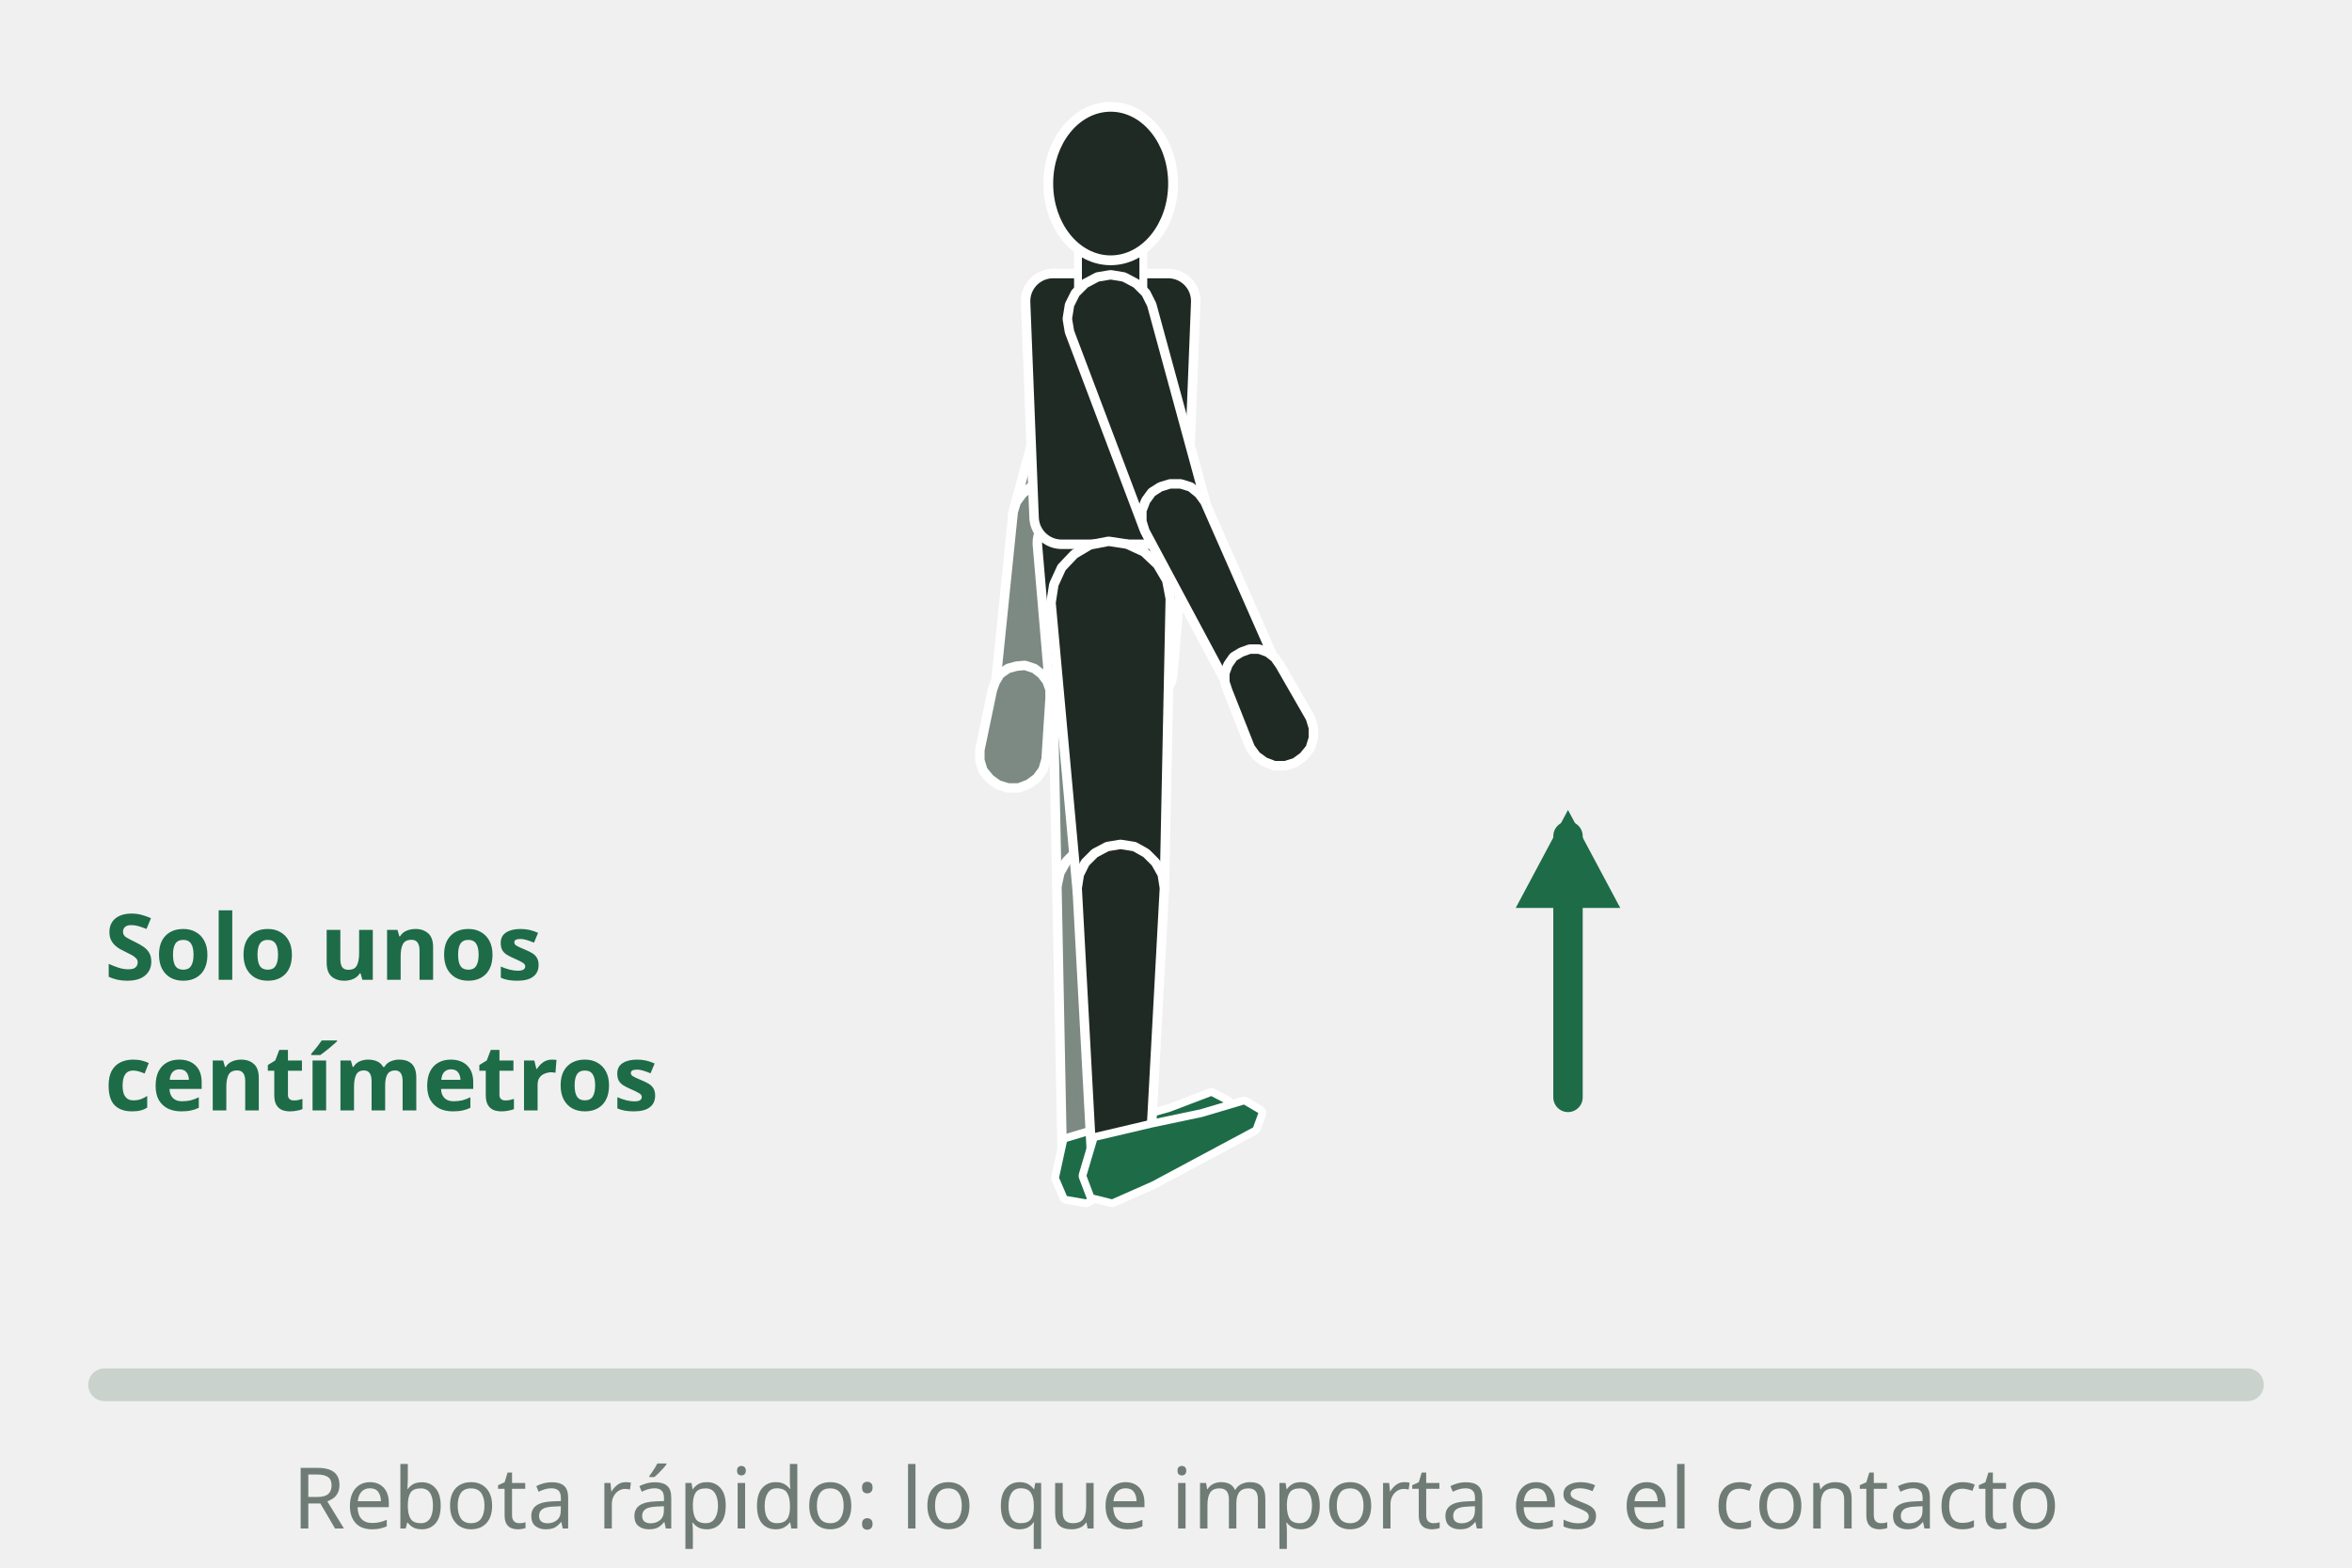
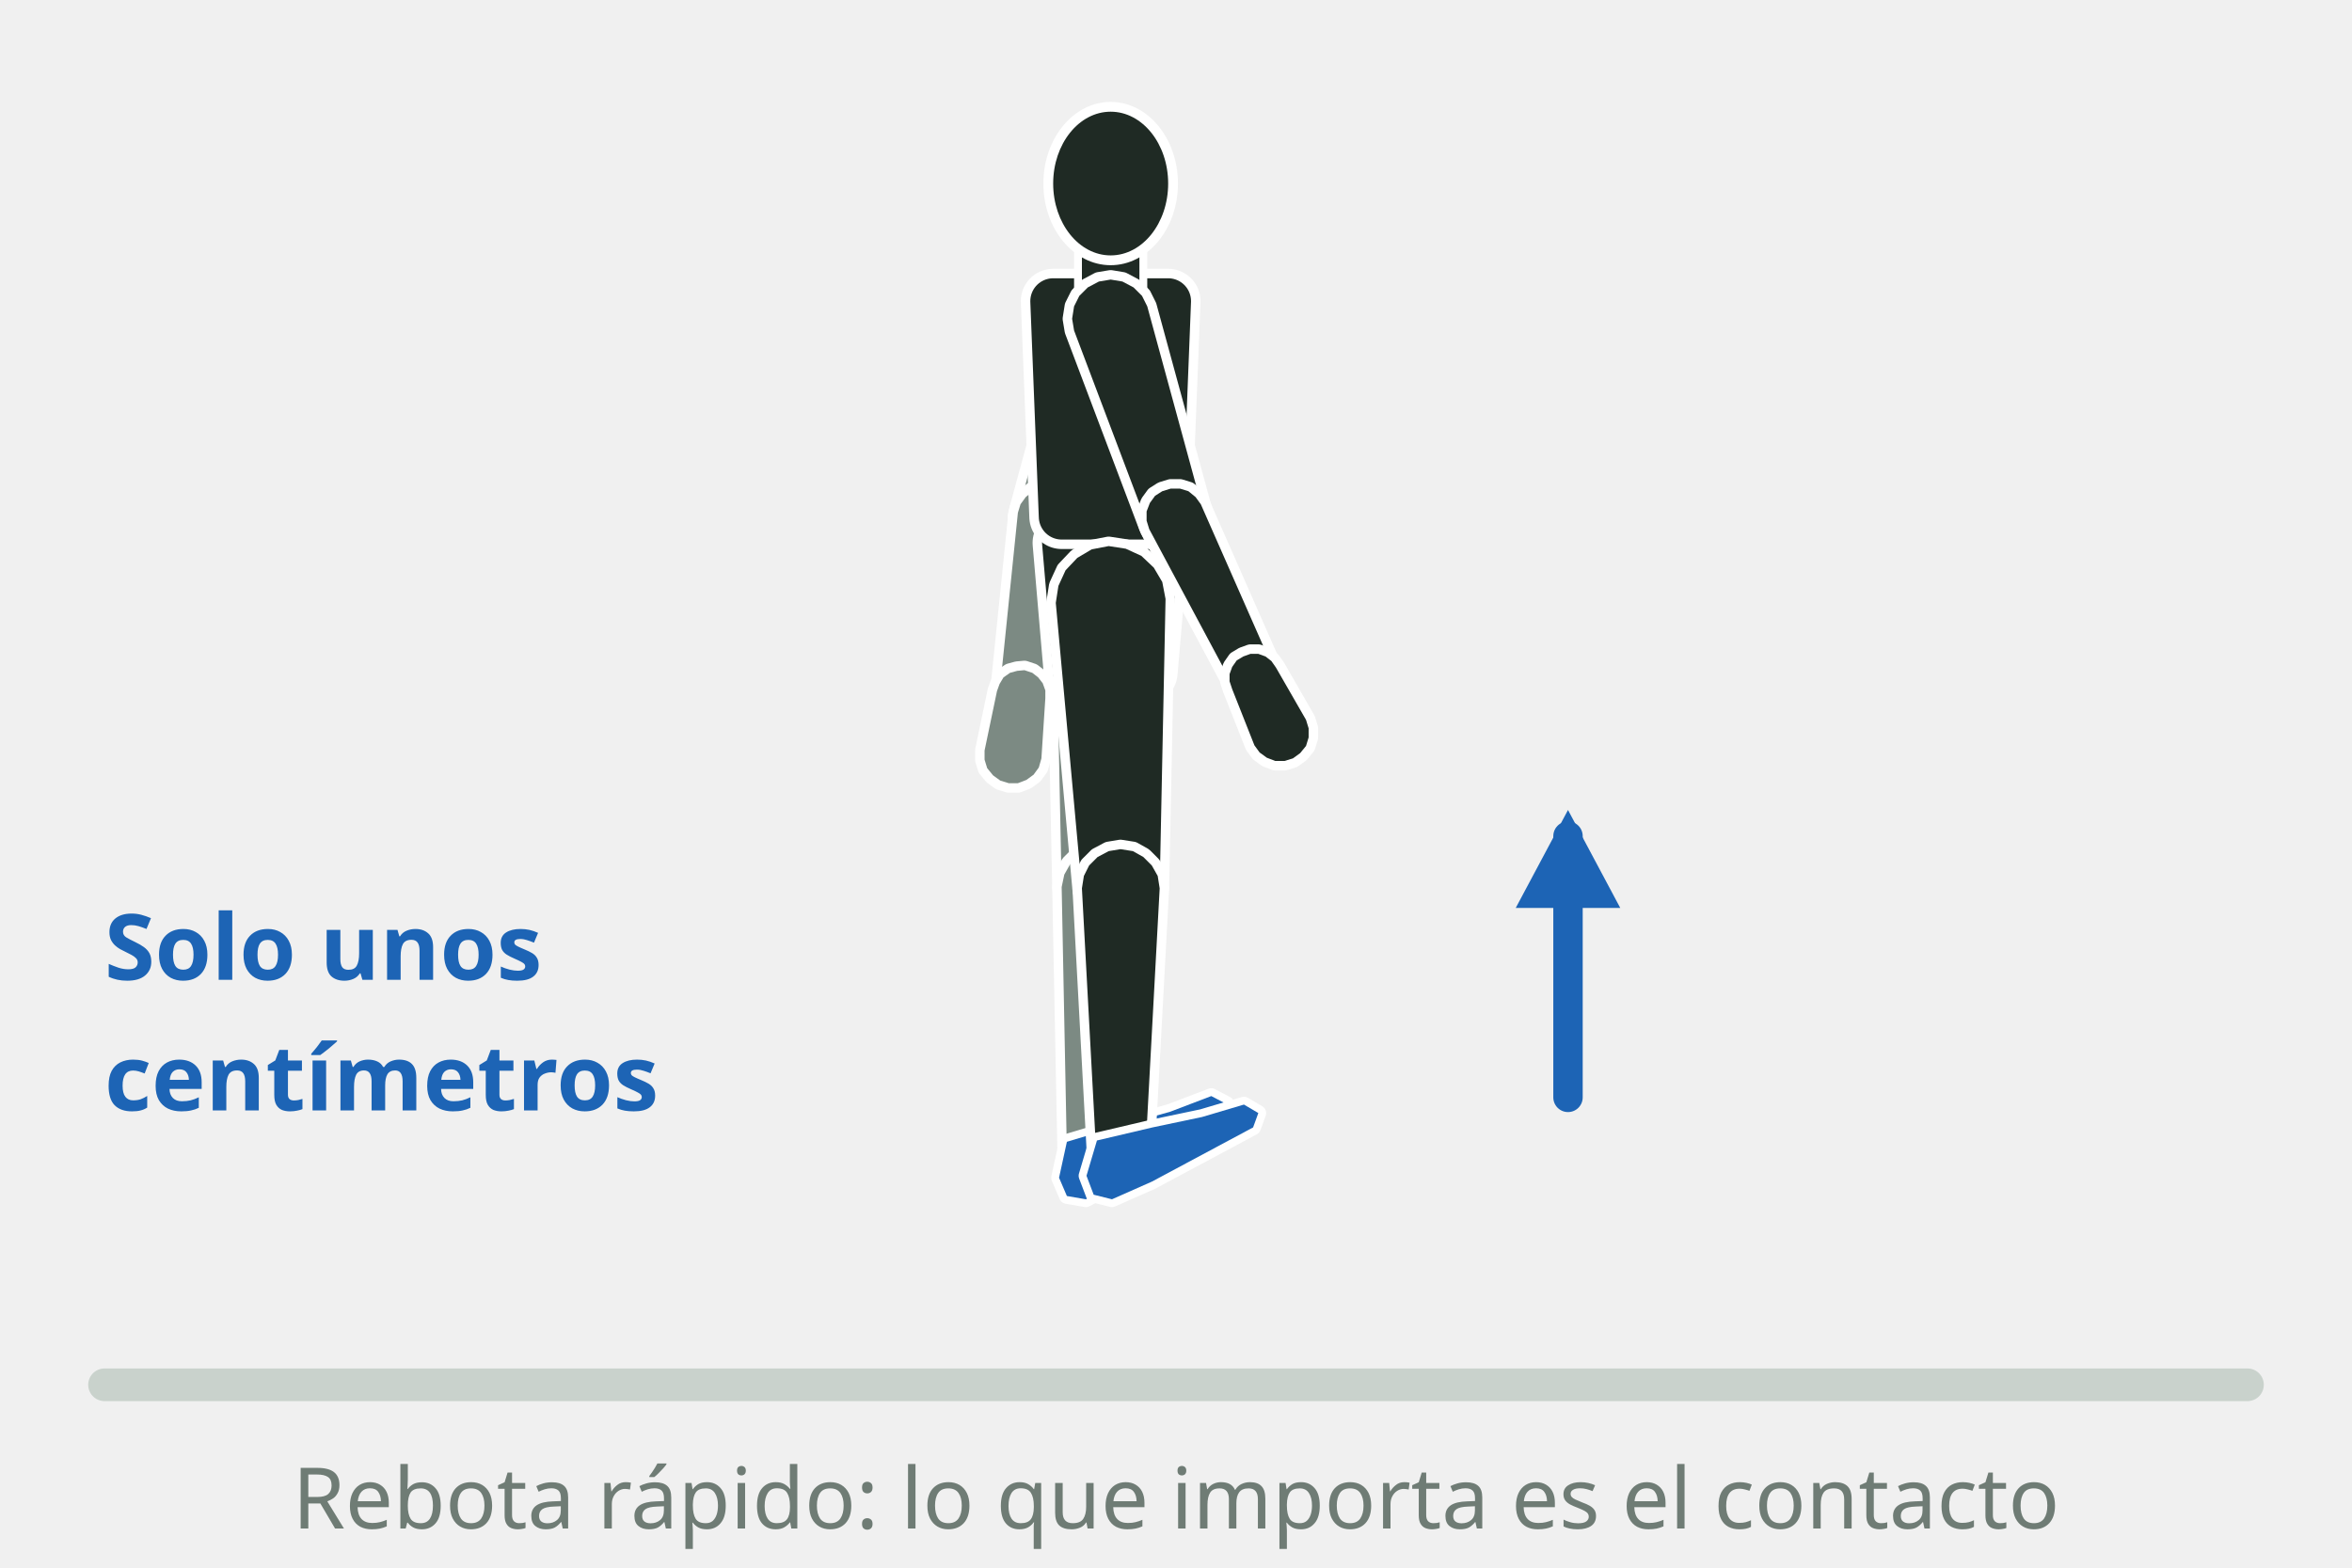
<svg xmlns="http://www.w3.org/2000/svg" viewBox="0 0 360 240" width="360" height="240" role="img" aria-label="En el aire unos centimetros, con la misma postura">
  <style>
-     .izq { font: 700 14px system-ui, sans-serif; fill: #1E6B48; text-anchor: start }
-     .der { font: 700 14px system-ui, sans-serif; fill: #1E6B48; text-anchor: end }
-     .cen { font: 700 14px system-ui, sans-serif; fill: #1E6B48; text-anchor: middle }
+     .izq { font: 700 14px system-ui, sans-serif; fill: #1D64B5; text-anchor: start }
+     .der { font: 700 14px system-ui, sans-serif; fill: #1D64B5; text-anchor: end }
+     .cen { font: 700 14px system-ui, sans-serif; fill: #1D64B5; text-anchor: middle }
    .mal { font: 700 14px system-ui, sans-serif; fill: #c4634f; text-anchor: middle }
    .pie { font: 400 13px system-ui, sans-serif; fill: #6f7c75; text-anchor: middle }
  </style>
  <line x1="16" y1="212" x2="344" y2="212" stroke="#c9d2cc" stroke-width="5" stroke-linecap="round" />
  <path d="M162.5 135.8 L162.8 137.6 L163.5 139.3 L164.8 140.7 L166.4 141.6 L168.3 141.9 L170.1 141.7 L171.8 140.9 L173.1 139.6 L174.0 138.0 L174.4 136.2 L178.4 92.3 L178.0 89.7 L176.9 87.3 L175.1 85.4 L172.9 84.1 L170.3 83.6 L167.7 84.0 L165.3 85.1 L163.4 86.9 L162.1 89.1 L161.6 91.7 Z" fill="#ffffff" stroke="#ffffff" stroke-width="2.9" stroke-linejoin="round" />
  <path d="M162.5 135.8 L162.8 137.6 L163.5 139.3 L164.8 140.7 L166.4 141.6 L168.3 141.9 L170.1 141.7 L171.8 140.9 L173.1 139.6 L174.0 138.0 L174.4 136.2 L178.4 92.3 L178.0 89.7 L176.9 87.3 L175.1 85.4 L172.9 84.1 L170.3 83.6 L167.7 84.0 L165.3 85.1 L163.4 86.9 L162.1 89.1 L161.6 91.7 Z" fill="#7c8a83" />
  <path d="M163.3 176.5 L163.4 177.7 L163.9 178.7 L164.7 179.6 L165.8 180.2 L166.9 180.4 L168.1 180.2 L169.1 179.7 L170.0 179.0 L170.6 177.9 L170.8 176.8 L174.4 136.2 L174.2 134.3 L173.4 132.7 L172.1 131.3 L170.5 130.4 L168.7 130.0 L166.8 130.3 L165.1 131.0 L163.8 132.3 L162.9 133.9 L162.5 135.8 Z" fill="#ffffff" stroke="#ffffff" stroke-width="2.9" stroke-linejoin="round" />
  <path d="M163.3 176.5 L163.4 177.7 L163.9 178.7 L164.7 179.6 L165.8 180.2 L166.9 180.4 L168.1 180.2 L169.1 179.7 L170.0 179.0 L170.6 177.9 L170.8 176.8 L174.4 136.2 L174.2 134.3 L173.4 132.7 L172.1 131.3 L170.5 130.4 L168.7 130.0 L166.8 130.3 L165.1 131.0 L163.8 132.3 L162.9 133.9 L162.5 135.8 Z" fill="#7c8a83" />
  <path d="M163.3 174.8 L171.6 172.3 L179.1 170.2 L185.4 167.8 L187.7 169.0 L187.0 171.2 L172.1 180.5 L166.2 183.6 L163.3 183.1 L162.1 180.3 Z" fill="#ffffff" stroke="#ffffff" stroke-width="2.4" stroke-linejoin="round" />
-   <path d="M163.3 174.8 L171.6 172.3 L179.1 170.2 L185.4 167.8 L187.7 169.0 L187.0 171.2 L172.1 180.5 L166.2 183.6 L163.3 183.1 L162.1 180.3 Z" fill="#1E6B48" />
+   <path d="M163.3 174.8 L171.6 172.3 L179.1 170.2 L185.4 167.8 L187.7 169.0 L187.0 171.2 L172.1 180.5 L166.2 183.6 L163.3 183.1 L162.1 180.3 Z" fill="#1D64B5" />
  <path d="M156.0 77.7 L155.7 79.1 L156.0 80.5 L156.6 81.7 L157.6 82.7 L158.8 83.3 L160.1 83.5 L161.5 83.3 L162.7 82.7 L163.7 81.7 L164.3 80.5 L175.6 50.6 L175.9 48.8 L175.6 46.9 L174.8 45.3 L173.5 44.0 L171.8 43.1 L170.0 42.8 L168.2 43.1 L166.5 44.0 L165.2 45.3 L164.4 46.9 Z" fill="#ffffff" stroke="#ffffff" stroke-width="2.9" stroke-linejoin="round" />
  <path d="M156.0 77.7 L155.7 79.1 L156.0 80.5 L156.6 81.7 L157.6 82.7 L158.8 83.3 L160.1 83.5 L161.5 83.3 L162.7 82.7 L163.7 81.7 L164.3 80.5 L175.6 50.6 L175.9 48.8 L175.6 46.9 L174.8 45.3 L173.5 44.0 L171.8 43.1 L170.0 42.8 L168.2 43.1 L166.5 44.0 L165.2 45.3 L164.4 46.9 Z" fill="#7c8a83" />
  <path d="M153.0 105.9 L153.1 106.9 L153.4 107.9 L154.0 108.7 L154.9 109.3 L155.9 109.6 L156.9 109.6 L157.9 109.3 L158.7 108.6 L159.3 107.8 L159.6 106.8 L164.5 79.7 L164.5 78.3 L164.0 77.0 L163.2 75.9 L162.1 75.2 L160.8 74.8 L159.4 74.8 L158.1 75.2 L157.0 76.1 L156.2 77.2 L155.8 78.5 Z" fill="#ffffff" stroke="#ffffff" stroke-width="2.9" stroke-linejoin="round" />
  <path d="M153.0 105.9 L153.1 106.9 L153.4 107.9 L154.0 108.7 L154.9 109.3 L155.9 109.6 L156.9 109.6 L157.9 109.3 L158.7 108.6 L159.3 107.8 L159.6 106.8 L164.5 79.7 L164.5 78.3 L164.0 77.0 L163.2 75.9 L162.1 75.2 L160.8 74.8 L159.4 74.8 L158.1 75.2 L157.0 76.1 L156.2 77.2 L155.8 78.5 Z" fill="#7c8a83" />
  <path d="M150.7 114.9 L150.7 116.3 L151.1 117.6 L152.0 118.7 L153.1 119.5 L154.4 119.9 L155.8 119.9 L157.1 119.4 L158.2 118.6 L159.0 117.5 L159.4 116.1 L160.0 106.9 L160.0 105.7 L159.6 104.6 L158.9 103.7 L158.0 103.0 L156.8 102.6 L155.7 102.7 L154.6 103.0 L153.6 103.7 L153.0 104.7 L152.6 105.8 Z" fill="#ffffff" stroke="#ffffff" stroke-width="2.9" stroke-linejoin="round" />
  <path d="M150.7 114.9 L150.7 116.3 L151.1 117.6 L152.0 118.7 L153.1 119.5 L154.4 119.9 L155.8 119.9 L157.1 119.4 L158.2 118.6 L159.0 117.5 L159.4 116.1 L160.0 106.9 L160.0 105.7 L159.6 104.6 L158.9 103.7 L158.0 103.0 L156.8 102.6 L155.7 102.7 L154.6 103.0 L153.6 103.7 L153.0 104.7 L152.6 105.8 Z" fill="#7c8a83" />
  <path d="M163.0 83.1 L164.7 102.9 L175.3 102.9 L177.0 83.1 Z" fill="#ffffff" stroke="#ffffff" stroke-width="9.9" stroke-linejoin="round" />
  <path d="M163.0 83.1 L164.7 102.9 L175.3 102.9 L177.0 83.1 Z" fill="#1f2a24" stroke="#1f2a24" stroke-width="7.0" stroke-linejoin="round" />
  <path d="M161.2 46.1 L162.5 79.1 L177.5 79.1 L178.8 46.1 Z" fill="#ffffff" stroke="#ffffff" stroke-width="9.9" stroke-linejoin="round" />
  <path d="M161.2 46.1 L162.5 79.1 L177.5 79.1 L178.8 46.1 Z" fill="#1f2a24" stroke="#1f2a24" stroke-width="7.0" stroke-linejoin="round" />
  <path d="M174.4 34.7 L174.2 33.3 L173.6 32.1 L172.6 31.1 L171.4 30.5 L170.0 30.3 L168.6 30.5 L167.4 31.1 L166.4 32.1 L165.8 33.3 L165.6 34.7 L165.6 48.3 L165.8 49.7 L166.4 50.9 L167.4 51.9 L168.6 52.5 L170.0 52.7 L171.4 52.5 L172.6 51.9 L173.6 50.9 L174.2 49.7 L174.4 48.3 Z" fill="#ffffff" stroke="#ffffff" stroke-width="2.4" stroke-linejoin="round" />
  <path d="M174.4 34.7 L174.2 33.3 L173.6 32.1 L172.6 31.1 L171.4 30.5 L170.0 30.3 L168.6 30.5 L167.4 31.1 L166.4 32.1 L165.8 33.3 L165.6 34.7 L165.6 48.3 L165.8 49.7 L166.4 50.9 L167.4 51.9 L168.6 52.5 L170.0 52.7 L171.4 52.5 L172.6 51.9 L173.6 50.9 L174.2 49.7 L174.4 48.3 Z" fill="#1f2a24" />
  <ellipse cx="170.0" cy="28.1" rx="10.3" ry="12.5" fill="#ffffff" transform="rotate(0.0 170.0 28.1)" />
  <ellipse cx="170.0" cy="28.1" rx="8.8" ry="11.0" fill="#1f2a24" transform="rotate(0.0 170.0 28.1)" />
  <path d="M165.6 136.2 L166.0 138.0 L166.9 139.6 L168.2 140.9 L169.9 141.7 L171.7 141.9 L173.6 141.6 L175.2 140.7 L176.5 139.3 L177.2 137.6 L177.5 135.8 L178.4 91.7 L177.9 89.1 L176.6 86.9 L174.7 85.1 L172.3 84.0 L169.7 83.6 L167.1 84.1 L164.9 85.4 L163.1 87.3 L162.0 89.7 L161.6 92.3 Z" fill="#ffffff" stroke="#ffffff" stroke-width="2.9" stroke-linejoin="round" />
  <path d="M165.6 136.2 L166.0 138.0 L166.9 139.6 L168.2 140.9 L169.9 141.7 L171.7 141.9 L173.6 141.6 L175.2 140.7 L176.5 139.3 L177.2 137.6 L177.5 135.8 L178.4 91.7 L177.9 89.1 L176.6 86.9 L174.7 85.1 L172.3 84.0 L169.7 83.6 L167.1 84.1 L164.9 85.4 L163.1 87.3 L162.0 89.7 L161.6 92.3 Z" fill="#1f2a24" />
  <path d="M167.8 176.7 L168.0 177.8 L168.5 178.9 L169.3 179.7 L170.4 180.2 L171.5 180.4 L172.7 180.2 L173.7 179.7 L174.6 178.9 L175.1 177.8 L175.3 176.7 L177.5 136.0 L177.2 134.1 L176.3 132.5 L175.0 131.2 L173.4 130.3 L171.5 130.0 L169.7 130.3 L168.0 131.2 L166.7 132.5 L165.9 134.1 L165.6 136.0 Z" fill="#ffffff" stroke="#ffffff" stroke-width="2.9" stroke-linejoin="round" />
  <path d="M167.8 176.7 L168.0 177.8 L168.5 178.9 L169.3 179.7 L170.4 180.2 L171.5 180.4 L172.7 180.2 L173.7 179.7 L174.6 178.9 L175.1 177.8 L175.3 176.7 L177.5 136.0 L177.2 134.1 L176.3 132.5 L175.0 131.2 L173.4 130.3 L171.5 130.0 L169.7 130.3 L168.0 131.2 L166.7 132.5 L165.9 134.1 L165.6 136.0 Z" fill="#1f2a24" />
  <path d="M167.9 174.6 L176.4 172.6 L184.0 171.0 L190.4 169.1 L192.6 170.4 L191.8 172.6 L176.3 180.9 L170.2 183.6 L167.4 182.9 L166.3 180.0 Z" fill="#ffffff" stroke="#ffffff" stroke-width="2.4" stroke-linejoin="round" />
-   <path d="M167.9 174.6 L176.4 172.6 L184.0 171.0 L190.4 169.1 L192.6 170.4 L191.8 172.6 L176.3 180.9 L170.2 183.6 L167.4 182.9 L166.3 180.0 Z" fill="#1E6B48" />
+   <path d="M167.9 174.6 L176.4 172.6 L184.0 171.0 L190.4 169.1 L192.6 170.4 L191.8 172.6 L176.3 180.9 L170.2 183.6 L167.4 182.9 L166.3 180.0 Z" fill="#1D64B5" />
  <path d="M175.7 80.5 L176.3 81.7 L177.3 82.7 L178.5 83.3 L179.9 83.5 L181.2 83.3 L182.4 82.7 L183.4 81.7 L184.0 80.5 L184.3 79.1 L184.0 77.7 L175.6 46.9 L174.8 45.3 L173.5 44.0 L171.8 43.1 L170.0 42.8 L168.2 43.1 L166.5 44.0 L165.2 45.3 L164.4 46.9 L164.1 48.8 L164.4 50.6 Z" fill="#ffffff" stroke="#ffffff" stroke-width="2.9" stroke-linejoin="round" />
  <path d="M175.7 80.5 L176.3 81.7 L177.3 82.7 L178.5 83.3 L179.9 83.5 L181.2 83.3 L182.4 82.7 L183.4 81.7 L184.0 80.5 L184.3 79.1 L184.0 77.7 L175.6 46.9 L174.8 45.3 L173.5 44.0 L171.8 43.1 L170.0 42.8 L168.2 43.1 L166.5 44.0 L165.2 45.3 L164.4 46.9 L164.1 48.8 L164.4 50.6 Z" fill="#1f2a24" />
  <path d="M188.9 105.3 L189.5 106.1 L190.4 106.7 L191.3 107.1 L192.4 107.1 L193.4 106.8 L194.2 106.2 L194.8 105.4 L195.2 104.4 L195.2 103.4 L194.9 102.4 L183.8 77.2 L183.0 76.1 L181.9 75.2 L180.6 74.8 L179.2 74.8 L177.9 75.2 L176.8 75.9 L176.0 77.0 L175.5 78.3 L175.5 79.7 L175.9 81.0 Z" fill="#ffffff" stroke="#ffffff" stroke-width="2.9" stroke-linejoin="round" />
  <path d="M188.9 105.3 L189.5 106.1 L190.4 106.7 L191.3 107.1 L192.4 107.1 L193.4 106.8 L194.2 106.2 L194.8 105.4 L195.2 104.4 L195.2 103.4 L194.9 102.4 L183.8 77.2 L183.0 76.1 L181.9 75.2 L180.6 74.8 L179.2 74.8 L177.9 75.2 L176.8 75.9 L176.0 77.0 L175.5 78.3 L175.5 79.7 L175.9 81.0 Z" fill="#1f2a24" />
  <path d="M192.0 114.1 L192.8 115.2 L193.9 116.0 L195.2 116.5 L196.6 116.5 L197.9 116.1 L199.0 115.3 L199.9 114.2 L200.3 112.9 L200.3 111.5 L199.9 110.2 L195.3 102.2 L194.6 101.2 L193.7 100.5 L192.6 100.1 L191.4 100.1 L190.3 100.5 L189.3 101.1 L188.6 102.1 L188.2 103.2 L188.2 104.3 L188.6 105.5 Z" fill="#ffffff" stroke="#ffffff" stroke-width="2.9" stroke-linejoin="round" />
  <path d="M192.0 114.1 L192.8 115.2 L193.9 116.0 L195.2 116.5 L196.6 116.5 L197.9 116.1 L199.0 115.3 L199.9 114.2 L200.3 112.9 L200.3 111.5 L199.9 110.2 L195.3 102.2 L194.6 101.2 L193.7 100.5 L192.6 100.1 L191.4 100.1 L190.3 100.5 L189.3 101.1 L188.6 102.1 L188.2 103.2 L188.2 104.3 L188.6 105.5 Z" fill="#1f2a24" />
-   <path d="M240 168 L240 128" stroke="#1E6B48" stroke-width="4.5" fill="none" stroke-linecap="round" />
-   <path d="M240.0 124.0 l-8 15 h16 z" fill="#1E6B48" transform="rotate(0 240.0 124.0)" />
+   <path d="M240 168 L240 128" stroke="#1D64B5" stroke-width="4.5" fill="none" stroke-linecap="round" />
+   <path d="M240.0 124.0 l-8 15 h16 z" fill="#1D64B5" transform="rotate(0 240.0 124.0)" />
  <text class="izq" x="16" y="150">Solo unos</text>
  <text class="izq" x="16" y="170">centímetros</text>
  <text class="pie" x="180" y="234">Rebota rápido: lo que importa es el contacto</text>
</svg>
